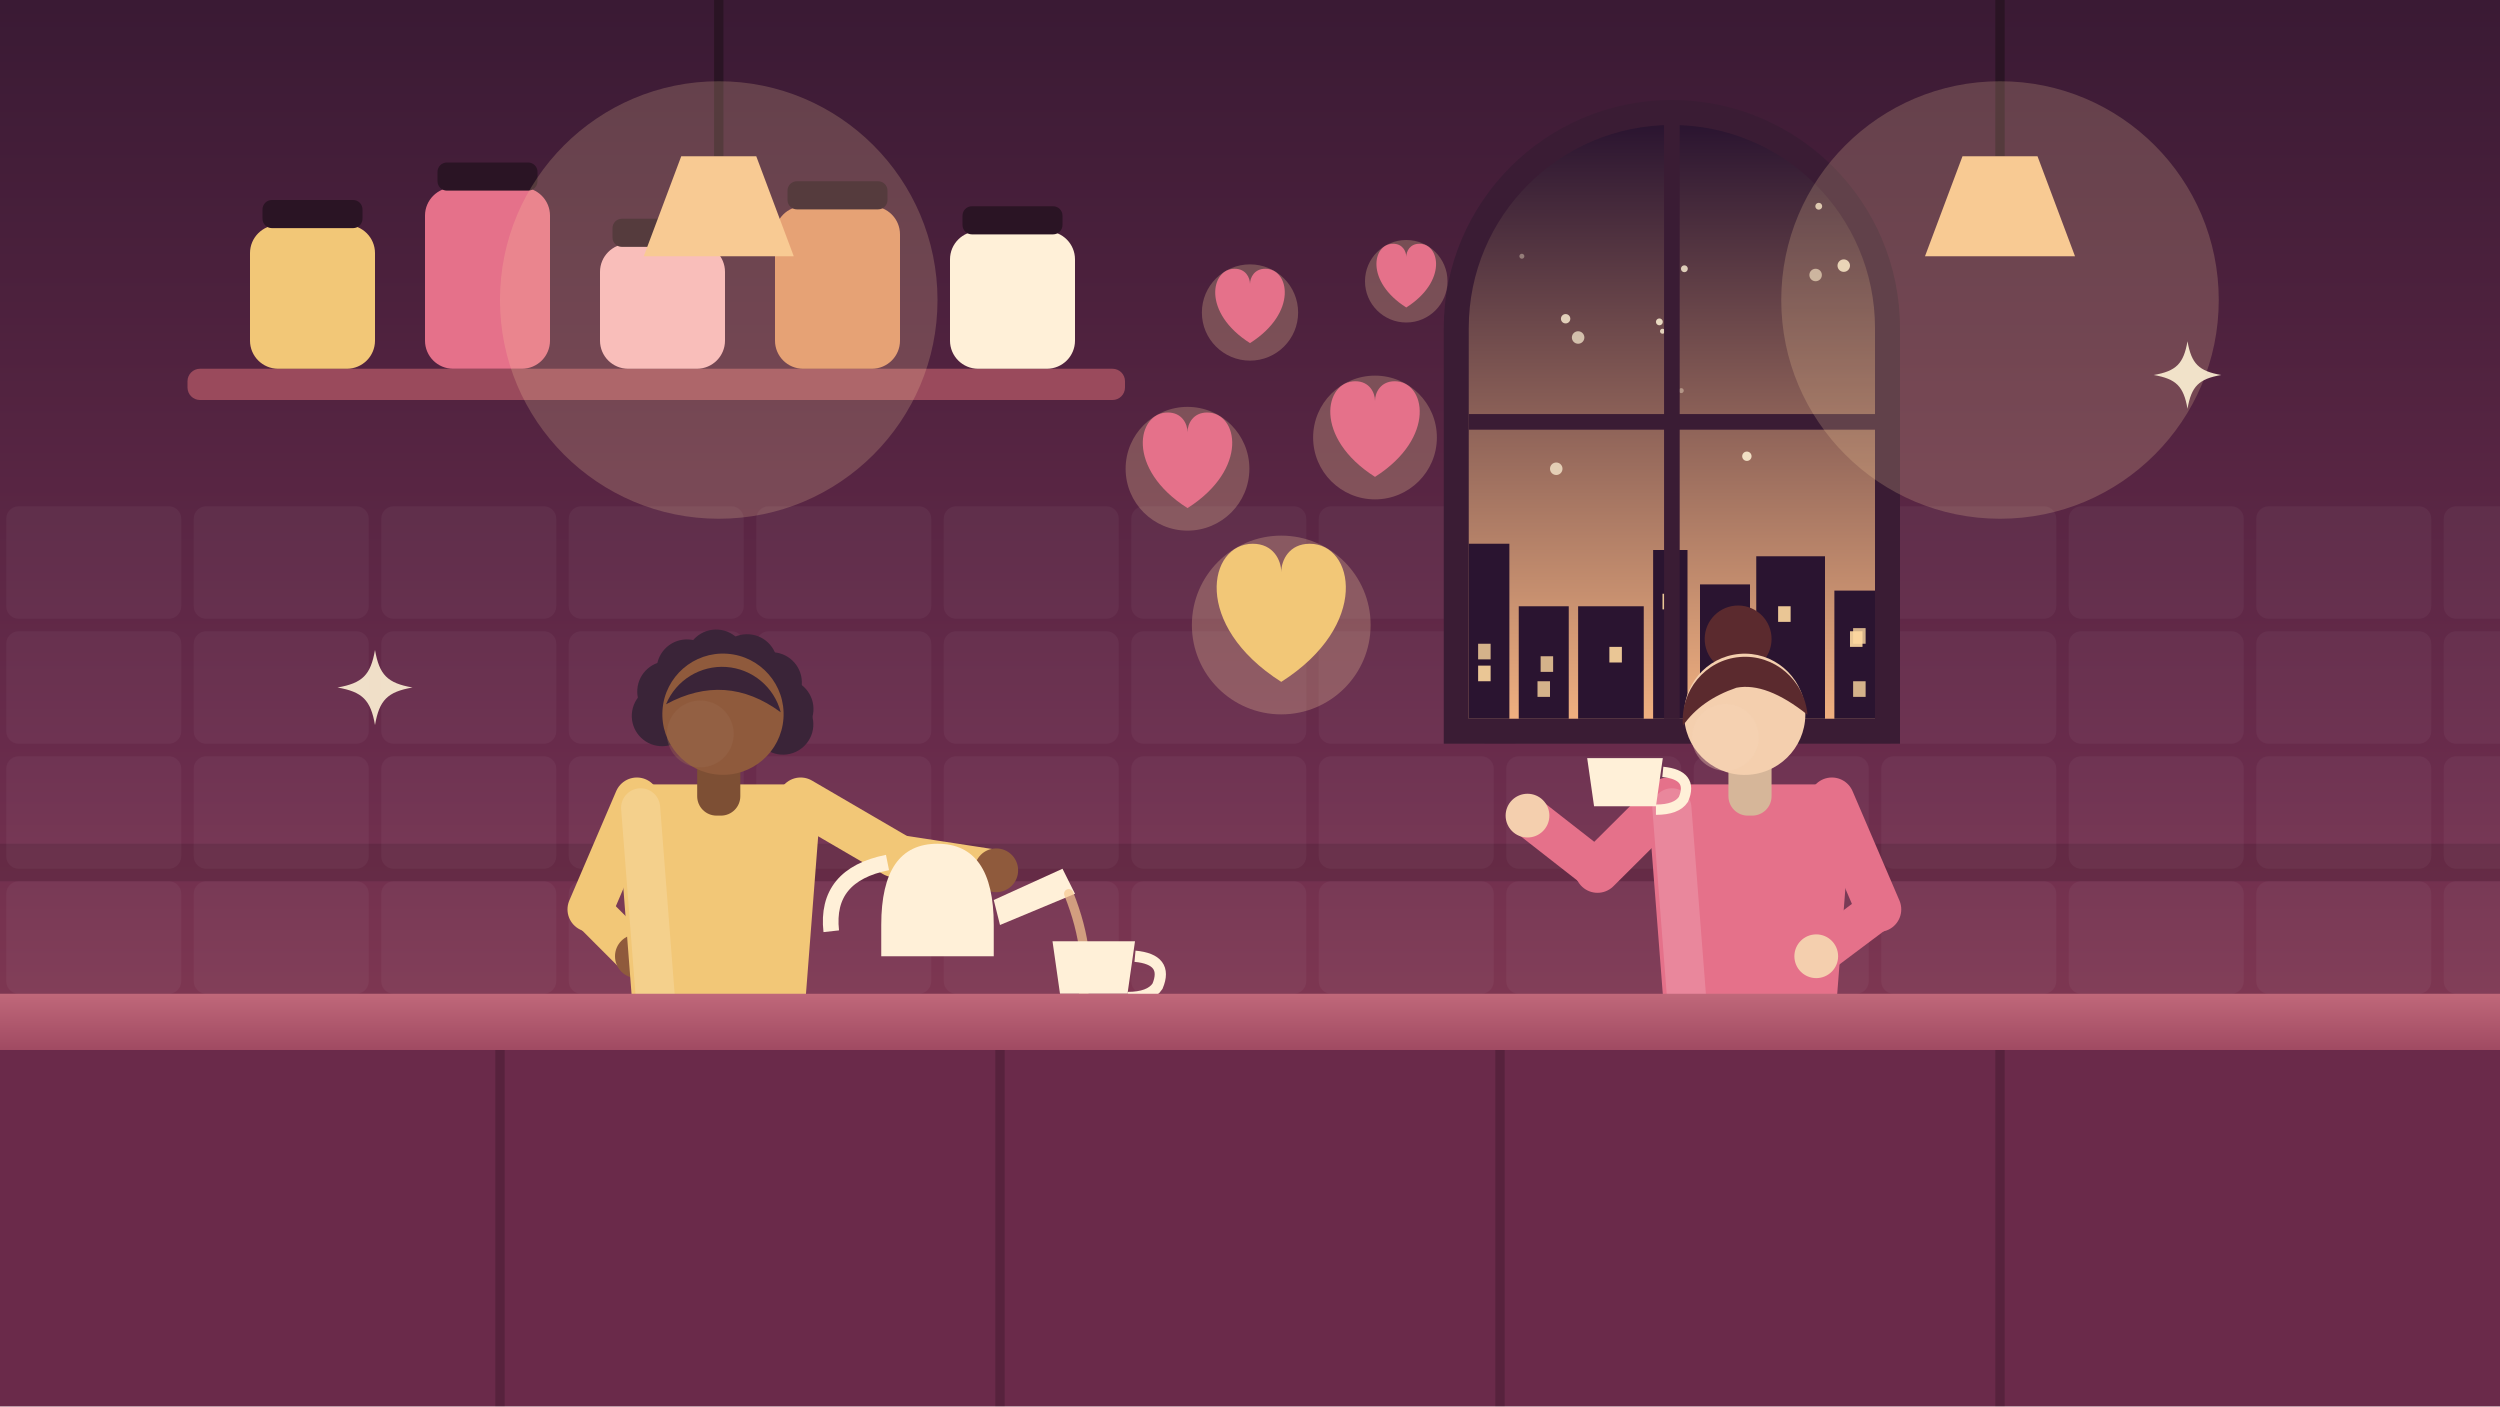
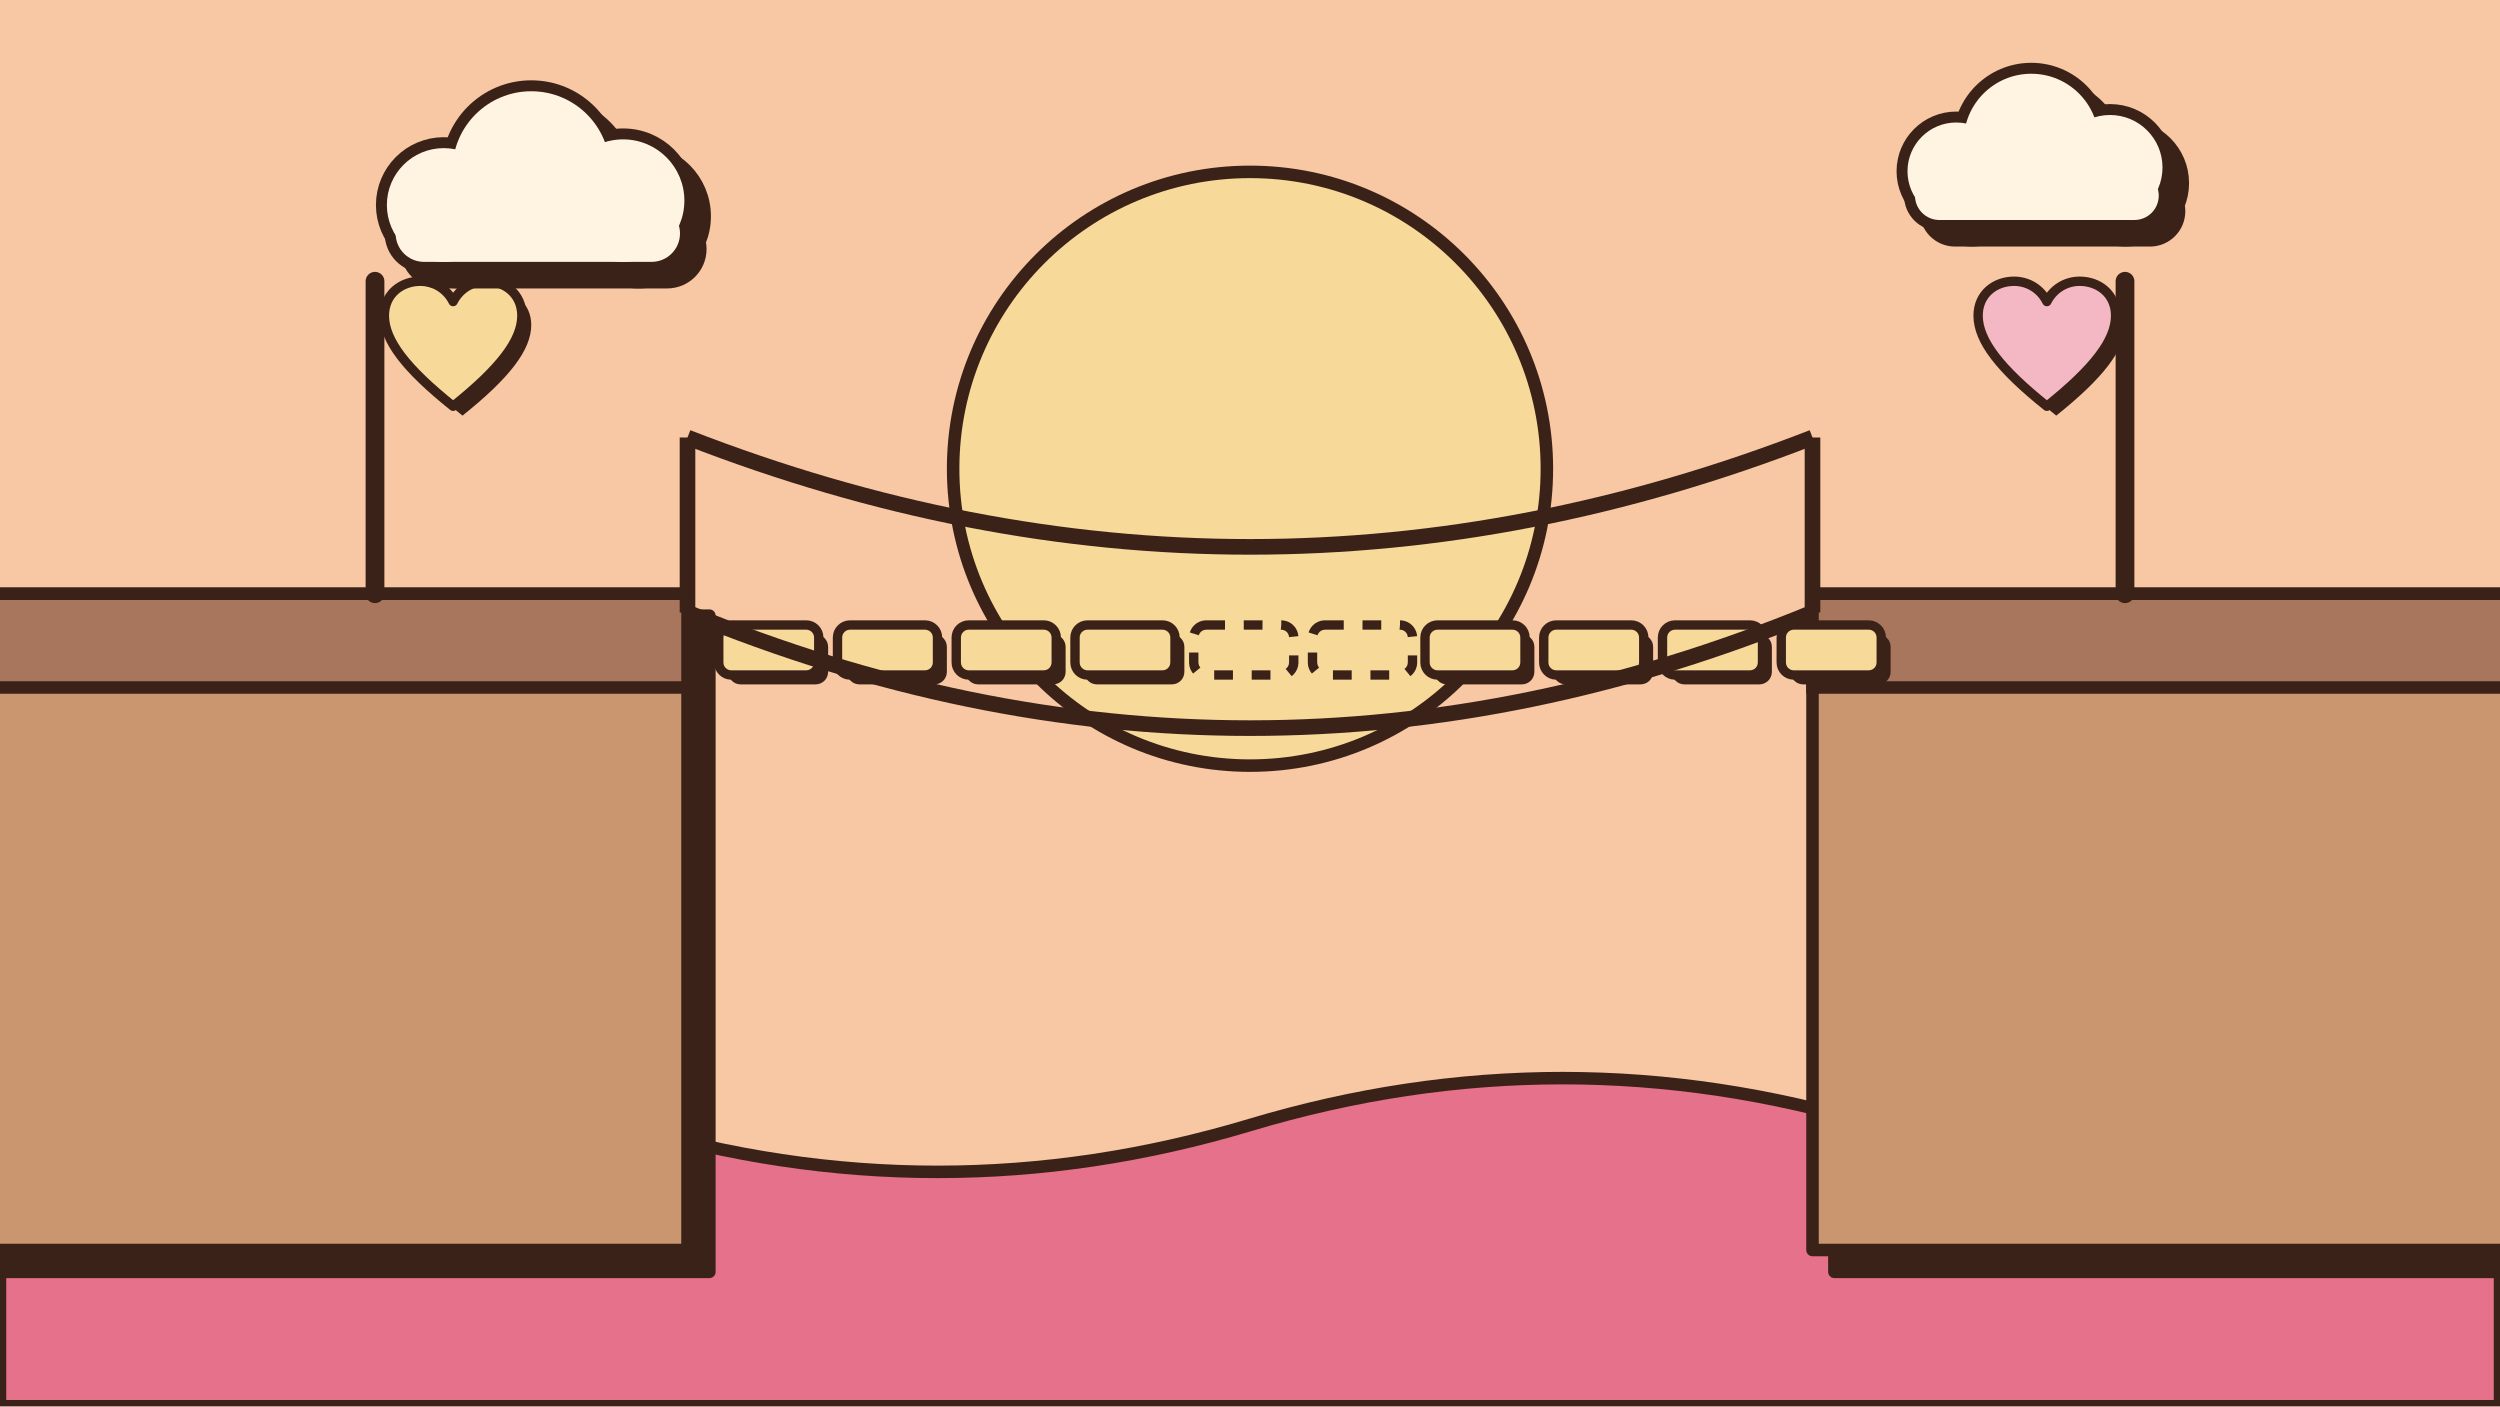
<svg xmlns="http://www.w3.org/2000/svg" viewBox="0 0 800 450" preserveAspectRatio="xMidYMid slice">
-   <defs>
-     <linearGradient id="c3bg" x1="0" y1="0" x2="0" y2="1">
-       <stop offset="0" stop-color="#3a1a34" />
-       <stop offset=".55" stop-color="#6a2c4c" />
-       <stop offset="1" stop-color="#a04a5c" />
-     </linearGradient>
-   </defs>
-   <rect width="800" height="450" fill="url(#c3bg)" />
-   <rect y="270" width="800" height="12" fill="#000" opacity=".12" />
-   <rect x="2" y="162" width="56" height="36" rx="4" fill="#fff" opacity=".04" />
-   <rect x="2" y="202" width="56" height="36" rx="4" fill="#fff" opacity=".04" />
-   <rect x="2" y="242" width="56" height="36" rx="4" fill="#fff" opacity=".04" />
-   <rect x="2" y="282" width="56" height="36" rx="4" fill="#fff" opacity=".04" />
-   <rect x="2" y="322" width="56" height="36" rx="4" fill="#fff" opacity=".04" />
-   <rect x="62" y="162" width="56" height="36" rx="4" fill="#fff" opacity=".04" />
-   <rect x="62" y="202" width="56" height="36" rx="4" fill="#fff" opacity=".04" />
-   <rect x="62" y="242" width="56" height="36" rx="4" fill="#fff" opacity=".04" />
-   <rect x="62" y="282" width="56" height="36" rx="4" fill="#fff" opacity=".04" />
-   <rect x="62" y="322" width="56" height="36" rx="4" fill="#fff" opacity=".04" />
-   <rect x="122" y="162" width="56" height="36" rx="4" fill="#fff" opacity=".04" />
-   <rect x="122" y="202" width="56" height="36" rx="4" fill="#fff" opacity=".04" />
-   <rect x="122" y="242" width="56" height="36" rx="4" fill="#fff" opacity=".04" />
-   <rect x="122" y="282" width="56" height="36" rx="4" fill="#fff" opacity=".04" />
-   <rect x="122" y="322" width="56" height="36" rx="4" fill="#fff" opacity=".04" />
-   <rect x="182" y="162" width="56" height="36" rx="4" fill="#fff" opacity=".04" />
-   <rect x="182" y="202" width="56" height="36" rx="4" fill="#fff" opacity=".04" />
-   <rect x="182" y="242" width="56" height="36" rx="4" fill="#fff" opacity=".04" />
-   <rect x="182" y="282" width="56" height="36" rx="4" fill="#fff" opacity=".04" />
-   <rect x="182" y="322" width="56" height="36" rx="4" fill="#fff" opacity=".04" />
-   <rect x="242" y="162" width="56" height="36" rx="4" fill="#fff" opacity=".04" />
-   <rect x="242" y="202" width="56" height="36" rx="4" fill="#fff" opacity=".04" />
-   <rect x="242" y="242" width="56" height="36" rx="4" fill="#fff" opacity=".04" />
-   <rect x="242" y="282" width="56" height="36" rx="4" fill="#fff" opacity=".04" />
-   <rect x="242" y="322" width="56" height="36" rx="4" fill="#fff" opacity=".04" />
-   <rect x="302" y="162" width="56" height="36" rx="4" fill="#fff" opacity=".04" />
-   <rect x="302" y="202" width="56" height="36" rx="4" fill="#fff" opacity=".04" />
-   <rect x="302" y="242" width="56" height="36" rx="4" fill="#fff" opacity=".04" />
-   <rect x="302" y="282" width="56" height="36" rx="4" fill="#fff" opacity=".04" />
-   <rect x="302" y="322" width="56" height="36" rx="4" fill="#fff" opacity=".04" />
-   <rect x="362" y="162" width="56" height="36" rx="4" fill="#fff" opacity=".04" />
-   <rect x="362" y="202" width="56" height="36" rx="4" fill="#fff" opacity=".04" />
-   <rect x="362" y="242" width="56" height="36" rx="4" fill="#fff" opacity=".04" />
-   <rect x="362" y="282" width="56" height="36" rx="4" fill="#fff" opacity=".04" />
-   <rect x="362" y="322" width="56" height="36" rx="4" fill="#fff" opacity=".04" />
-   <rect x="422" y="162" width="56" height="36" rx="4" fill="#fff" opacity=".04" />
-   <rect x="422" y="202" width="56" height="36" rx="4" fill="#fff" opacity=".04" />
-   <rect x="422" y="242" width="56" height="36" rx="4" fill="#fff" opacity=".04" />
-   <rect x="422" y="282" width="56" height="36" rx="4" fill="#fff" opacity=".04" />
-   <rect x="422" y="322" width="56" height="36" rx="4" fill="#fff" opacity=".04" />
-   <rect x="482" y="162" width="56" height="36" rx="4" fill="#fff" opacity=".04" />
-   <rect x="482" y="202" width="56" height="36" rx="4" fill="#fff" opacity=".04" />
-   <rect x="482" y="242" width="56" height="36" rx="4" fill="#fff" opacity=".04" />
-   <rect x="482" y="282" width="56" height="36" rx="4" fill="#fff" opacity=".04" />
-   <rect x="482" y="322" width="56" height="36" rx="4" fill="#fff" opacity=".04" />
-   <rect x="542" y="162" width="56" height="36" rx="4" fill="#fff" opacity=".04" />
-   <rect x="542" y="202" width="56" height="36" rx="4" fill="#fff" opacity=".04" />
-   <rect x="542" y="242" width="56" height="36" rx="4" fill="#fff" opacity=".04" />
-   <rect x="542" y="282" width="56" height="36" rx="4" fill="#fff" opacity=".04" />
-   <rect x="542" y="322" width="56" height="36" rx="4" fill="#fff" opacity=".04" />
-   <rect x="602" y="162" width="56" height="36" rx="4" fill="#fff" opacity=".04" />
-   <rect x="602" y="202" width="56" height="36" rx="4" fill="#fff" opacity=".04" />
-   <rect x="602" y="242" width="56" height="36" rx="4" fill="#fff" opacity=".04" />
-   <rect x="602" y="282" width="56" height="36" rx="4" fill="#fff" opacity=".04" />
-   <rect x="602" y="322" width="56" height="36" rx="4" fill="#fff" opacity=".04" />
-   <rect x="662" y="162" width="56" height="36" rx="4" fill="#fff" opacity=".04" />
-   <rect x="662" y="202" width="56" height="36" rx="4" fill="#fff" opacity=".04" />
-   <rect x="662" y="242" width="56" height="36" rx="4" fill="#fff" opacity=".04" />
-   <rect x="662" y="282" width="56" height="36" rx="4" fill="#fff" opacity=".04" />
-   <rect x="662" y="322" width="56" height="36" rx="4" fill="#fff" opacity=".04" />
-   <rect x="722" y="162" width="56" height="36" rx="4" fill="#fff" opacity=".04" />
-   <rect x="722" y="202" width="56" height="36" rx="4" fill="#fff" opacity=".04" />
-   <rect x="722" y="242" width="56" height="36" rx="4" fill="#fff" opacity=".04" />
-   <rect x="722" y="282" width="56" height="36" rx="4" fill="#fff" opacity=".04" />
-   <rect x="722" y="322" width="56" height="36" rx="4" fill="#fff" opacity=".04" />
-   <rect x="782" y="162" width="56" height="36" rx="4" fill="#fff" opacity=".04" />
-   <rect x="782" y="202" width="56" height="36" rx="4" fill="#fff" opacity=".04" />
-   <rect x="782" y="242" width="56" height="36" rx="4" fill="#fff" opacity=".04" />
-   <rect x="782" y="282" width="56" height="36" rx="4" fill="#fff" opacity=".04" />
-   <rect x="782" y="322" width="56" height="36" rx="4" fill="#fff" opacity=".04" />
-   <rect x="60" y="118" width="300" height="10" rx="4" fill="#9a4a5c" />
-   <rect x="80" y="72" width="40" height="46" rx="9" fill="#f2c777" />
-   <rect x="84" y="64" width="32" height="9" rx="3" fill="#2a1424" />
-   <rect x="136" y="60" width="40" height="58" rx="9" fill="#e5718a" />
-   <rect x="140" y="52" width="32" height="9" rx="3" fill="#2a1424" />
-   <rect x="192" y="78" width="40" height="40" rx="9" fill="#f8b8c0" />
-   <rect x="196" y="70" width="32" height="9" rx="3" fill="#2a1424" />
-   <rect x="248" y="66" width="40" height="52" rx="9" fill="#e0956a" />
-   <rect x="252" y="58" width="32" height="9" rx="3" fill="#2a1424" />
-   <rect x="304" y="74" width="40" height="44" rx="9" fill="#fff0d8" />
-   <rect x="308" y="66" width="32" height="9" rx="3" fill="#2a1424" />
-   <clipPath id="c3c">
-     <path d="M470 230 V105.0 A65.0 65.0 0 0 1 600 105.0 V230Z" />
-   </clipPath>
-   <linearGradient id="c3s" x1="0" y1="0" x2="0" y2="1">
-     <stop offset="0" stop-color="#2a1430" />
-     <stop offset="1" stop-color="#f0b080" />
-   </linearGradient>
-   <path d="M462 238 V105.0 A73.0 73.0 0 0 1 608 105.0 V238Z" fill="#3a1c34" />
-   <g clip-path="url(#c3c)">
-     <rect x="470" y="40" width="130" height="190" fill="url(#c3s)" />
-     <circle cx="501" cy="102" r="1.5" fill="#fff3d6" opacity="0.80" />
-     <circle cx="532" cy="106" r="0.8" fill="#fff3d6" opacity="0.80" />
-     <circle cx="531" cy="103" r="1.1" fill="#fff3d6" opacity="0.85" />
-     <circle cx="531" cy="135" r="2.0" fill="#fff3d6" opacity="0.52" />
-     <circle cx="582" cy="66" r="1.1" fill="#fff3d6" opacity="0.78" />
-     <circle cx="538" cy="125" r="0.8" fill="#fff3d6" opacity="0.39" />
-     <circle cx="594" cy="45" r="0.8" fill="#fff3d6" opacity="0.75" />
-     <circle cx="505" cy="108" r="2.0" fill="#fff3d6" opacity="0.69" />
-     <circle cx="590" cy="85" r="2.0" fill="#fff3d6" opacity="0.83" />
-     <circle cx="487" cy="82" r="0.8" fill="#fff3d6" opacity="0.37" />
-     <circle cx="498" cy="150" r="2.0" fill="#fff3d6" opacity="0.73" />
-     <circle cx="581" cy="88" r="2.0" fill="#fff3d6" opacity="0.62" />
-     <circle cx="539" cy="86" r="1.1" fill="#fff3d6" opacity="0.80" />
-     <circle cx="559" cy="146" r="1.5" fill="#fff3d6" opacity="0.85" />
-     <rect x="470" y="174" width="13" height="56" fill="#2a1430" />
-     <rect x="473" y="208" width="4" height="5" fill="#ffd9a0" opacity="0" />
-     <rect x="473" y="213" width="4" height="5" fill="#ffd9a0" opacity="0.9" />
-     <rect x="473" y="206" width="4" height="5" fill="#ffd9a0" opacity="0.8" />
-     <rect x="486" y="194" width="16" height="36" fill="#2a1430" />
-     <rect x="492" y="218" width="4" height="5" fill="#ffd9a0" opacity="0.8" />
-     <rect x="490" y="205" width="4" height="5" fill="#ffd9a0" opacity="0" />
-     <rect x="493" y="210" width="4" height="5" fill="#ffd9a0" opacity="0.8" />
-     <rect x="505" y="194" width="21" height="36" fill="#2a1430" />
-     <rect x="509" y="205" width="4" height="5" fill="#ffd9a0" opacity="0" />
-     <rect x="512" y="217" width="4" height="5" fill="#ffd9a0" opacity="0" />
-     <rect x="515" y="207" width="4" height="5" fill="#ffd9a0" opacity="0.9" />
-     <rect x="529" y="176" width="11" height="54" fill="#2a1430" />
-     <rect x="532" y="190" width="4" height="5" fill="#ffd9a0" opacity="0" />
-     <rect x="532" y="203" width="4" height="5" fill="#ffd9a0" opacity="0" />
-     <rect x="532" y="190" width="4" height="5" fill="#ffd9a0" opacity="0.9" />
-     <rect x="544" y="187" width="16" height="43" fill="#2a1430" />
-     <rect x="549" y="208" width="4" height="5" fill="#ffd9a0" opacity="0.8" />
-     <rect x="547" y="214" width="4" height="5" fill="#ffd9a0" opacity="0" />
-     <rect x="549" y="202" width="4" height="5" fill="#ffd9a0" opacity="0.8" />
-     <rect x="562" y="178" width="22" height="52" fill="#2a1430" />
-     <rect x="571" y="191" width="4" height="5" fill="#ffd9a0" opacity="0" />
-     <rect x="569" y="194" width="4" height="5" fill="#ffd9a0" opacity="0.9" />
-     <rect x="566" y="217" width="4" height="5" fill="#ffd9a0" opacity="0.9" />
-     <rect x="587" y="189" width="21" height="41" fill="#2a1430" />
-     <rect x="593" y="218" width="4" height="5" fill="#ffd9a0" opacity="0.8" />
-     <rect x="593" y="201" width="4" height="5" fill="#ffd9a0" opacity="0.8" />
-     <rect x="592" y="202" width="4" height="5" fill="#ffd9a0" opacity="0.9" />
+   <rect width="800" height="450" fill="#f8c7a3" />
+   <circle cx="400" cy="150" r="95" fill="#f7d99a" stroke="#3b2218" stroke-width="4" />
+   <path d="M0 360 Q100 330 200 360 T400 360 T600 360 T800 360 V450 H0Z" fill="#e5718a" stroke="#3b2218" stroke-width="4" />
+   <g transform="">
+     <path d="M-10 190 H220 V400 H-10Z" transform="translate(7 7)" fill="#3b2218" stroke="#3b2218" stroke-width="4" stroke-linejoin="round" />
+     <path d="M-10 190 H220 V400 H-10Z" fill="#c9966f" stroke="#3b2218" stroke-width="4" stroke-linejoin="round" />
  </g>
-   <path d="M535.0 40 V230" stroke="#3a1c34" stroke-width="5" />
-   <path d="M470 135.0 H600" stroke="#3a1c34" stroke-width="5" />
-   <rect x="228.5" y="0" width="3" height="50" fill="#2a1424" />
-   <path d="M206 82 L218 50 H242 L254 82Z" fill="#f6c790" />
-   <circle cx="230" cy="96" r="70" fill="#ffd9a0" opacity=".2" />
-   <rect x="638.5" y="0" width="3" height="50" fill="#2a1424" />
-   <path d="M616 82 L628 50 H652 L664 82Z" fill="#f6c790" />
-   <circle cx="640" cy="96" r="70" fill="#ffd9a0" opacity=".2" />
-   <g transform="translate(230 336) scale(1 1) translate(-230 -336)">
-     <ellipse cx="230" cy="436.0" rx="42.5" ry="7.5" fill="#000" opacity=".28" />
-     <g transform="rotate(0 230 336)">
-       <g transform="rotate(4 230 247.9)">
-         <circle cx="211.8" cy="222.5" r="9.7" fill="#3a2438" />
-         <circle cx="217.5" cy="215.1" r="9.7" fill="#3a2438" />
-         <circle cx="226.6" cy="211.3" r="9.7" fill="#3a2438" />
-         <circle cx="236.6" cy="212.1" r="9.7" fill="#3a2438" />
-         <circle cx="244.8" cy="217.3" r="9.7" fill="#3a2438" />
-         <circle cx="249.1" cy="225.5" r="9.7" fill="#3a2438" />
-         <circle cx="210.6" cy="230.4" r="9.7" fill="#3a2438" />
-         <circle cx="249.4" cy="230.4" r="9.7" fill="#3a2438" />
-       </g>
-       <path d="M218.8 333.5 L218.8 383.5 L217.5 433.5" stroke="#4a2442" stroke-width="18.1" fill="none" stroke-linecap="round" stroke-linejoin="round" />
-       <ellipse cx="221.2" cy="436.0" rx="11.2" ry="5.8" fill="#2a1424" />
-       <path d="M241.2 333.5 L241.2 383.5 L242.5 433.5" stroke="#4a2442" stroke-width="18.1" fill="none" stroke-linecap="round" stroke-linejoin="round" />
-       <ellipse cx="246.2" cy="436.0" rx="11.2" ry="5.8" fill="#2a1424" />
-       <path d="M203.8 256.0 L188.8 291.0" stroke="#f2c777" stroke-width="14.4" fill="none" stroke-linecap="round" stroke-linejoin="round" />
-       <path d="M188.8 291.0 L203.8 306.0" stroke="#f2c777" stroke-width="13.1" fill="none" stroke-linecap="round" stroke-linejoin="round" />
-       <circle cx="203.8" cy="306.0" r="7.0" fill="#8f5a3c" />
-       <path d="M205.0 258.5 L255.0 258.5 L248.8 338.5 L211.2 338.5Z" fill="#f2c777" stroke="#f2c777" stroke-width="15.0" stroke-linejoin="round" />
-       <path d="M205.0 258.5 L211.2 338.5" stroke="#fff" stroke-opacity=".16" stroke-width="12.5" stroke-linecap="round" />
-       <rect x="208.8" y="323.5" width="42.5" height="20.0" rx="7.5" fill="#4a2442" />
-       <path d="M256.2 256.0 L286.2 273.5" stroke="#f2c777" stroke-width="14.4" fill="none" stroke-linecap="round" stroke-linejoin="round" />
-       <path d="M286.2 273.5 L318.8 278.5" stroke="#f2c777" stroke-width="13.1" fill="none" stroke-linecap="round" stroke-linejoin="round" />
-       <circle cx="318.8" cy="278.5" r="7.0" fill="#8f5a3c" />
-       <rect x="223.1" y="238.5" width="13.8" height="22.5" rx="6.2" fill="#7d4f34" />
-       <g transform="rotate(4 230 247.9)">
-         <circle cx="230" cy="228.5" r="19.4" fill="#8f5a3c" />
-         <circle cx="223.2" cy="235.3" r="10.7" fill="#9a6a4f" opacity=".35" />
-         <path d="M211.6 226.6 A19.4 19.4 0 0 1 248.4 226.6 Q230.0 214.9 211.6 226.6Z" fill="#3a2438" />
-       </g>
-     </g>
+   <g transform="">
+     <path d="M580 190 H810 V400 H580Z" transform="translate(7 7)" fill="#3b2218" stroke="#3b2218" stroke-width="4" stroke-linejoin="round" />
+     <path d="M580 190 H810 V400 H580Z" fill="#c9966f" stroke="#3b2218" stroke-width="4" stroke-linejoin="round" />
  </g>
-   <g transform="translate(560 336) scale(1 1) translate(-560 -336)">
-     <ellipse cx="560" cy="436.0" rx="42.5" ry="7.5" fill="#000" opacity=".28" />
-     <g transform="rotate(0 560 336)">
-       <g transform="rotate(-5 560 247.9)">
-         <circle cx="560" cy="204.3" r="10.7" fill="#5b2a2e" />
-       </g>
-       <path d="M548.8 333.5 L548.8 383.5 L547.5 433.5" stroke="#4a2442" stroke-width="18.1" fill="none" stroke-linecap="round" stroke-linejoin="round" />
-       <ellipse cx="551.2" cy="436.0" rx="11.2" ry="5.8" fill="#2a1424" />
-       <path d="M571.2 333.5 L571.2 383.5 L572.5 433.5" stroke="#4a2442" stroke-width="18.1" fill="none" stroke-linecap="round" stroke-linejoin="round" />
-       <ellipse cx="576.2" cy="436.0" rx="11.2" ry="5.8" fill="#2a1424" />
-       <path d="M533.8 256.0 L511.2 278.5" stroke="#e5718a" stroke-width="14.4" fill="none" stroke-linecap="round" stroke-linejoin="round" />
-       <path d="M511.2 278.5 L488.8 261.0" stroke="#e5718a" stroke-width="13.1" fill="none" stroke-linecap="round" stroke-linejoin="round" />
-       <circle cx="488.8" cy="261.0" r="7.0" fill="#f4cfae" />
-       <path d="M535.0 258.5 L585.0 258.5 L578.8 338.5 L541.2 338.5Z" fill="#e5718a" stroke="#e5718a" stroke-width="15.0" stroke-linejoin="round" />
-       <path d="M535.0 258.5 L541.2 338.5" stroke="#fff" stroke-opacity=".16" stroke-width="12.5" stroke-linecap="round" />
-       <rect x="538.8" y="323.5" width="42.5" height="20.0" rx="7.5" fill="#4a2442" />
-       <path d="M586.2 256.0 L601.2 291.0" stroke="#e5718a" stroke-width="14.4" fill="none" stroke-linecap="round" stroke-linejoin="round" />
-       <path d="M601.2 291.0 L581.2 306.0" stroke="#e5718a" stroke-width="13.1" fill="none" stroke-linecap="round" stroke-linejoin="round" />
-       <circle cx="581.2" cy="306.0" r="7.0" fill="#f4cfae" />
-       <rect x="553.1" y="238.5" width="13.8" height="22.5" rx="6.2" fill="#d6b699" />
-       <g transform="rotate(-5 560 247.9)">
-         <circle cx="560" cy="228.5" r="19.4" fill="#f4cfae" />
-         <circle cx="553.2" cy="235.3" r="10.7" fill="#f5d3b6" opacity=".35" />
-         <path d="M540.0 230.4 A20.0 20.3 0 0 1 580.0 230.4 Q567.8 218.8 558.1 219.8 Q546.4 222.7 540.0 230.4Z" fill="#5b2a2e" />
-       </g>
-     </g>
+   <rect x="-10" y="190" width="230" height="30" fill="#a8765c" stroke="#3b2218" stroke-width="4" />
+   <rect x="580" y="190" width="230" height="30" fill="#a8765c" stroke="#3b2218" stroke-width="4" />
+   <g transform="">
+     <rect x="233" y="203" width="32" height="16" rx="4" fill="#3b2218" />
+     <rect x="230" y="200" width="32" height="16" rx="4" fill="#f7d99a" stroke="#3b2218" stroke-width="3" />
  </g>
-   <g transform="translate(300 300)">
-     <path d="M-18 -4 Q-18 -30 0 -30 Q18 -30 18 -4 V6 H-18Z" fill="#fff0d8" />
-     <path d="M18 -12 l22 -10 l4 8 l-24 10" fill="#fff0d8" />
-     <path d="M-16 -24 q-20 4 -18 22" stroke="#fff0d8" stroke-width="5" fill="none" />
+   <g transform="">
+     <rect x="271" y="203" width="32" height="16" rx="4" fill="#3b2218" />
+     <rect x="268" y="200" width="32" height="16" rx="4" fill="#f7d99a" stroke="#3b2218" stroke-width="3" />
  </g>
-   <path d="M342 286 q8 20 4 36" stroke="#f6c790" stroke-width="3" fill="none" stroke-linecap="round" opacity=".7" />
-   <path d="M336.8 301.2 H363.2 L360.8 318 H339.2Z" fill="#fff0d8" />
-   <path d="M363.2 306.0 q10.8 1 7.2 9.6 q-2.4 3.6 -9.6 3.6" stroke="#fff0d8" stroke-width="3.6" fill="none" />
-   <path d="M507.9 242.6 H532.1 L529.9 258 H510.1Z" fill="#fff0d8" />
-   <path d="M532.1 247.0 q9.9 1 6.6 8.8 q-2.2 3.3 -8.8 3.3" stroke="#fff0d8" stroke-width="3.3" fill="none" />
-   <linearGradient id="c3t" x1="0" y1="0" x2="0" y2="1">
-     <stop offset="0" stop-color="#c0687a" />
-     <stop offset="1" stop-color="#a04a62" />
-   </linearGradient>
-   <rect x="0" y="318" width="800" height="18" fill="url(#c3t)" />
-   <rect x="0" y="336" width="800" height="114" fill="#6a2a4a" />
-   <path d="M160 336 V450" stroke="#000" stroke-opacity=".18" stroke-width="3" />
-   <path d="M320 336 V450" stroke="#000" stroke-opacity=".18" stroke-width="3" />
-   <path d="M480 336 V450" stroke="#000" stroke-opacity=".18" stroke-width="3" />
-   <path d="M640 336 V450" stroke="#000" stroke-opacity=".18" stroke-width="3" />
-   <circle cx="410" cy="200" r="28.6" fill="#ffd9a0" opacity=".25" />
-   <path d="M0 14 C-22 0 -18 -20 -7 -20 C-2 -20 0 -16 0 -13 C0 -16 2 -20 7 -20 C18 -20 22 0 0 14 Z" transform="translate(410 200) rotate(0) scale(1.3)" fill="#f2c777" opacity="1" />
-   <circle cx="380" cy="150" r="19.8" fill="#ffd9a0" opacity=".25" />
-   <path d="M0 14 C-22 0 -18 -20 -7 -20 C-2 -20 0 -16 0 -13 C0 -16 2 -20 7 -20 C18 -20 22 0 0 14 Z" transform="translate(380 150) rotate(0) scale(0.9)" fill="#e5718a" opacity="1" />
-   <circle cx="440" cy="140" r="19.8" fill="#ffd9a0" opacity=".25" />
-   <path d="M0 14 C-22 0 -18 -20 -7 -20 C-2 -20 0 -16 0 -13 C0 -16 2 -20 7 -20 C18 -20 22 0 0 14 Z" transform="translate(440 140) rotate(0) scale(0.9)" fill="#e5718a" opacity="1" />
-   <circle cx="400" cy="100" r="15.4" fill="#ffd9a0" opacity=".25" />
-   <path d="M0 14 C-22 0 -18 -20 -7 -20 C-2 -20 0 -16 0 -13 C0 -16 2 -20 7 -20 C18 -20 22 0 0 14 Z" transform="translate(400 100) rotate(0) scale(0.7)" fill="#e5718a" opacity="1" />
-   <circle cx="450" cy="90" r="13.2" fill="#ffd9a0" opacity=".25" />
-   <path d="M0 14 C-22 0 -18 -20 -7 -20 C-2 -20 0 -16 0 -13 C0 -16 2 -20 7 -20 C18 -20 22 0 0 14 Z" transform="translate(450 90) rotate(0) scale(0.6)" fill="#e5718a" opacity="1" />
-   <path d="M0-12C1.4-4 4-1.4 12 0 4 1.4 1.4 4 0 12-1.4 4-4 1.4-12 0-4-1.4-1.4-4 0-12Z" transform="translate(120 220) scale(1)" fill="#fff3d6" opacity="0.9" />
-   <path d="M0-12C1.4-4 4-1.4 12 0 4 1.4 1.4 4 0 12-1.4 4-4 1.4-12 0-4-1.4-1.4-4 0-12Z" transform="translate(700 120) scale(0.9)" fill="#fff3d6" opacity="0.9" />
+   <g transform="">
+     <rect x="309" y="203" width="32" height="16" rx="4" fill="#3b2218" />
+     <rect x="306" y="200" width="32" height="16" rx="4" fill="#f7d99a" stroke="#3b2218" stroke-width="3" />
+   </g>
+   <g transform="">
+     <rect x="347" y="203" width="32" height="16" rx="4" fill="#3b2218" />
+     <rect x="344" y="200" width="32" height="16" rx="4" fill="#f7d99a" stroke="#3b2218" stroke-width="3" />
+   </g>
+   <g transform="">
+     <rect x="459" y="203" width="32" height="16" rx="4" fill="#3b2218" />
+     <rect x="456" y="200" width="32" height="16" rx="4" fill="#f7d99a" stroke="#3b2218" stroke-width="3" />
+   </g>
+   <g transform="">
+     <rect x="497" y="203" width="32" height="16" rx="4" fill="#3b2218" />
+     <rect x="494" y="200" width="32" height="16" rx="4" fill="#f7d99a" stroke="#3b2218" stroke-width="3" />
+   </g>
+   <g transform="">
+     <rect x="535" y="203" width="32" height="16" rx="4" fill="#3b2218" />
+     <rect x="532" y="200" width="32" height="16" rx="4" fill="#f7d99a" stroke="#3b2218" stroke-width="3" />
+   </g>
+   <g transform="">
+     <rect x="573" y="203" width="32" height="16" rx="4" fill="#3b2218" />
+     <rect x="570" y="200" width="32" height="16" rx="4" fill="#f7d99a" stroke="#3b2218" stroke-width="3" />
+   </g>
+   <rect x="382" y="200" width="32" height="16" rx="4" fill="none" stroke="#3b2218" stroke-width="3" stroke-dasharray="6 6" />
+   <rect x="420" y="200" width="32" height="16" rx="4" fill="none" stroke="#3b2218" stroke-width="3" stroke-dasharray="6 6" />
+   <path d="M220 196 Q400 270 580 196" fill="none" stroke="#3b2218" stroke-width="5" />
+   <path d="M220 140 L220 196 M580 140 L580 196" stroke="#3b2218" stroke-width="5" />
+   <path d="M220 140 Q400 210 580 140" fill="none" stroke="#3b2218" stroke-width="5" />
+   <line x1="120" y1="190" x2="120" y2="90" stroke="#3b2218" stroke-width="6" stroke-linecap="round" />
+   <g transform="translate(120 86) rotate(0 50 44) scale(0.5)">
+     <path d="M50 88 C20 64 6 46 6 30 C6 16 17 8 29 8 C38 8 46 13 50 21 C54 13 62 8 71 8 C83 8 94 16 94 30 C94 46 80 64 50 88 Z" transform="translate(6.00 6.00)" fill="#3b2218" />
+     <path d="M50 88 C20 64 6 46 6 30 C6 16 17 8 29 8 C38 8 46 13 50 21 C54 13 62 8 71 8 C83 8 94 16 94 30 C94 46 80 64 50 88 Z" fill="#f7d99a" stroke="#3b2218" stroke-width="6.00" stroke-linejoin="round" />
+   </g>
+   <line x1="680" y1="190" x2="680" y2="90" stroke="#3b2218" stroke-width="6" stroke-linecap="round" />
+   <g transform="translate(630 86) rotate(0 50 44) scale(0.5)">
+     <path d="M50 88 C20 64 6 46 6 30 C6 16 17 8 29 8 C38 8 46 13 50 21 C54 13 62 8 71 8 C83 8 94 16 94 30 C94 46 80 64 50 88 Z" transform="translate(6.00 6.00)" fill="#3b2218" />
+     <path d="M50 88 C20 64 6 46 6 30 C6 16 17 8 29 8 C38 8 46 13 50 21 C54 13 62 8 71 8 C83 8 94 16 94 30 C94 46 80 64 50 88 Z" fill="#f4b8c4" stroke="#3b2218" stroke-width="6.00" stroke-linejoin="round" />
+   </g>
+   <g transform="translate(5 5)">
+     <circle cx="142.0" cy="65.6" r="18.2" fill="#3b2218" stroke="#3b2218" stroke-width="7.0" stroke-linejoin="round" />
+     <circle cx="170" cy="54.4" r="25.2" fill="#3b2218" stroke="#3b2218" stroke-width="7.0" stroke-linejoin="round" />
+     <circle cx="199.4" cy="64.2" r="19.6" fill="#3b2218" stroke="#3b2218" stroke-width="7.0" stroke-linejoin="round" />
+     <rect x="126.6" y="65.6" width="91.0" height="18.2" rx="9.1" fill="#3b2218" stroke="#3b2218" stroke-width="7.0" stroke-linejoin="round" />
+   </g>
+   <circle cx="142.0" cy="65.6" r="18.2" fill="#3b2218" stroke="#3b2218" stroke-width="7.0" stroke-linejoin="round" />
+   <circle cx="170" cy="54.4" r="25.2" fill="#3b2218" stroke="#3b2218" stroke-width="7.0" stroke-linejoin="round" />
+   <circle cx="199.4" cy="64.2" r="19.6" fill="#3b2218" stroke="#3b2218" stroke-width="7.0" stroke-linejoin="round" />
+   <rect x="126.6" y="65.6" width="91.0" height="18.2" rx="9.1" fill="#3b2218" stroke="#3b2218" stroke-width="7.0" stroke-linejoin="round" />
+   <circle cx="142.0" cy="65.6" r="18.2" fill="#fff3e2" />
+   <circle cx="170" cy="54.4" r="25.2" fill="#fff3e2" />
+   <circle cx="199.4" cy="64.2" r="19.6" fill="#fff3e2" />
+   <rect x="126.6" y="65.6" width="91.0" height="18.2" rx="9.1" fill="#fff3e2" />
+   <g transform="translate(5 5)">
+     <circle cx="626.0" cy="54.8" r="15.6" fill="#3b2218" stroke="#3b2218" stroke-width="7.0" stroke-linejoin="round" />
+     <circle cx="650" cy="45.2" r="21.6" fill="#3b2218" stroke="#3b2218" stroke-width="7.0" stroke-linejoin="round" />
+     <circle cx="675.2" cy="53.6" r="16.8" fill="#3b2218" stroke="#3b2218" stroke-width="7.0" stroke-linejoin="round" />
+     <rect x="612.8" y="54.8" width="78.0" height="15.6" rx="7.8" fill="#3b2218" stroke="#3b2218" stroke-width="7.0" stroke-linejoin="round" />
+   </g>
+   <circle cx="626.0" cy="54.8" r="15.6" fill="#3b2218" stroke="#3b2218" stroke-width="7.0" stroke-linejoin="round" />
+   <circle cx="650" cy="45.2" r="21.6" fill="#3b2218" stroke="#3b2218" stroke-width="7.0" stroke-linejoin="round" />
+   <circle cx="675.2" cy="53.6" r="16.8" fill="#3b2218" stroke="#3b2218" stroke-width="7.0" stroke-linejoin="round" />
+   <rect x="612.8" y="54.8" width="78.0" height="15.6" rx="7.8" fill="#3b2218" stroke="#3b2218" stroke-width="7.0" stroke-linejoin="round" />
+   <circle cx="626.0" cy="54.8" r="15.6" fill="#fff3e2" />
+   <circle cx="650" cy="45.2" r="21.6" fill="#fff3e2" />
+   <circle cx="675.2" cy="53.6" r="16.8" fill="#fff3e2" />
+   <rect x="612.8" y="54.8" width="78.0" height="15.6" rx="7.8" fill="#fff3e2" />
</svg>
